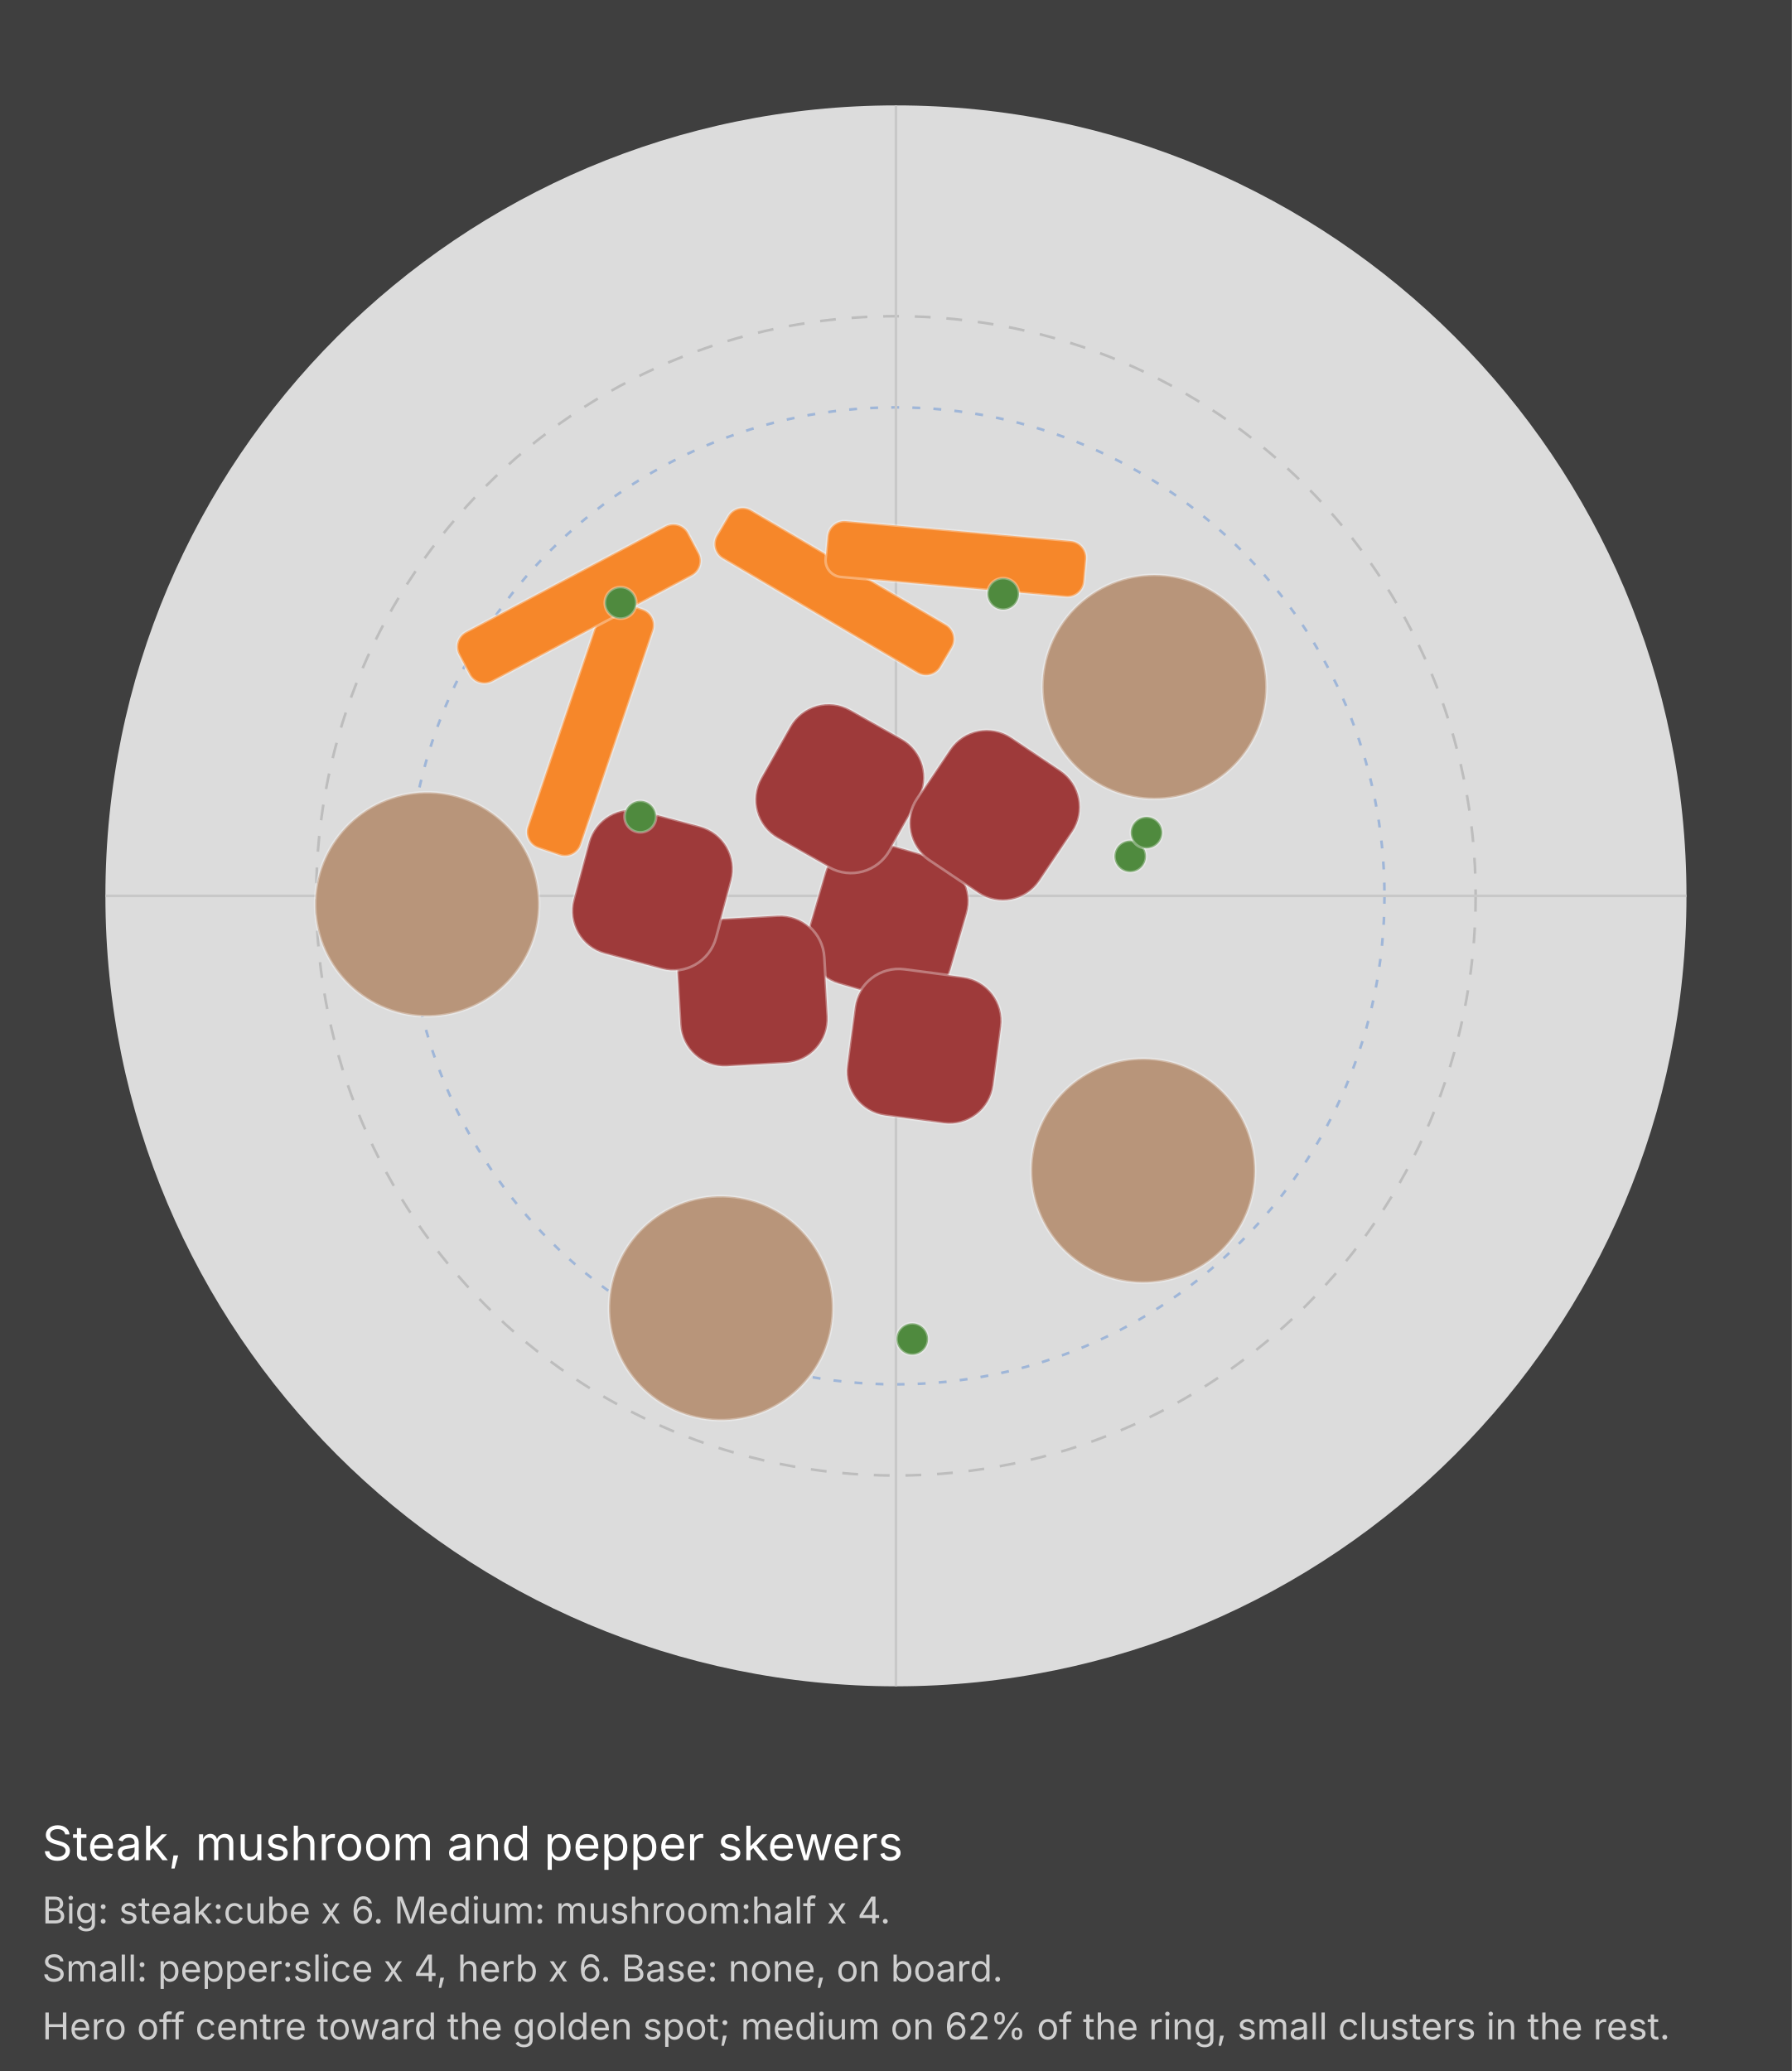
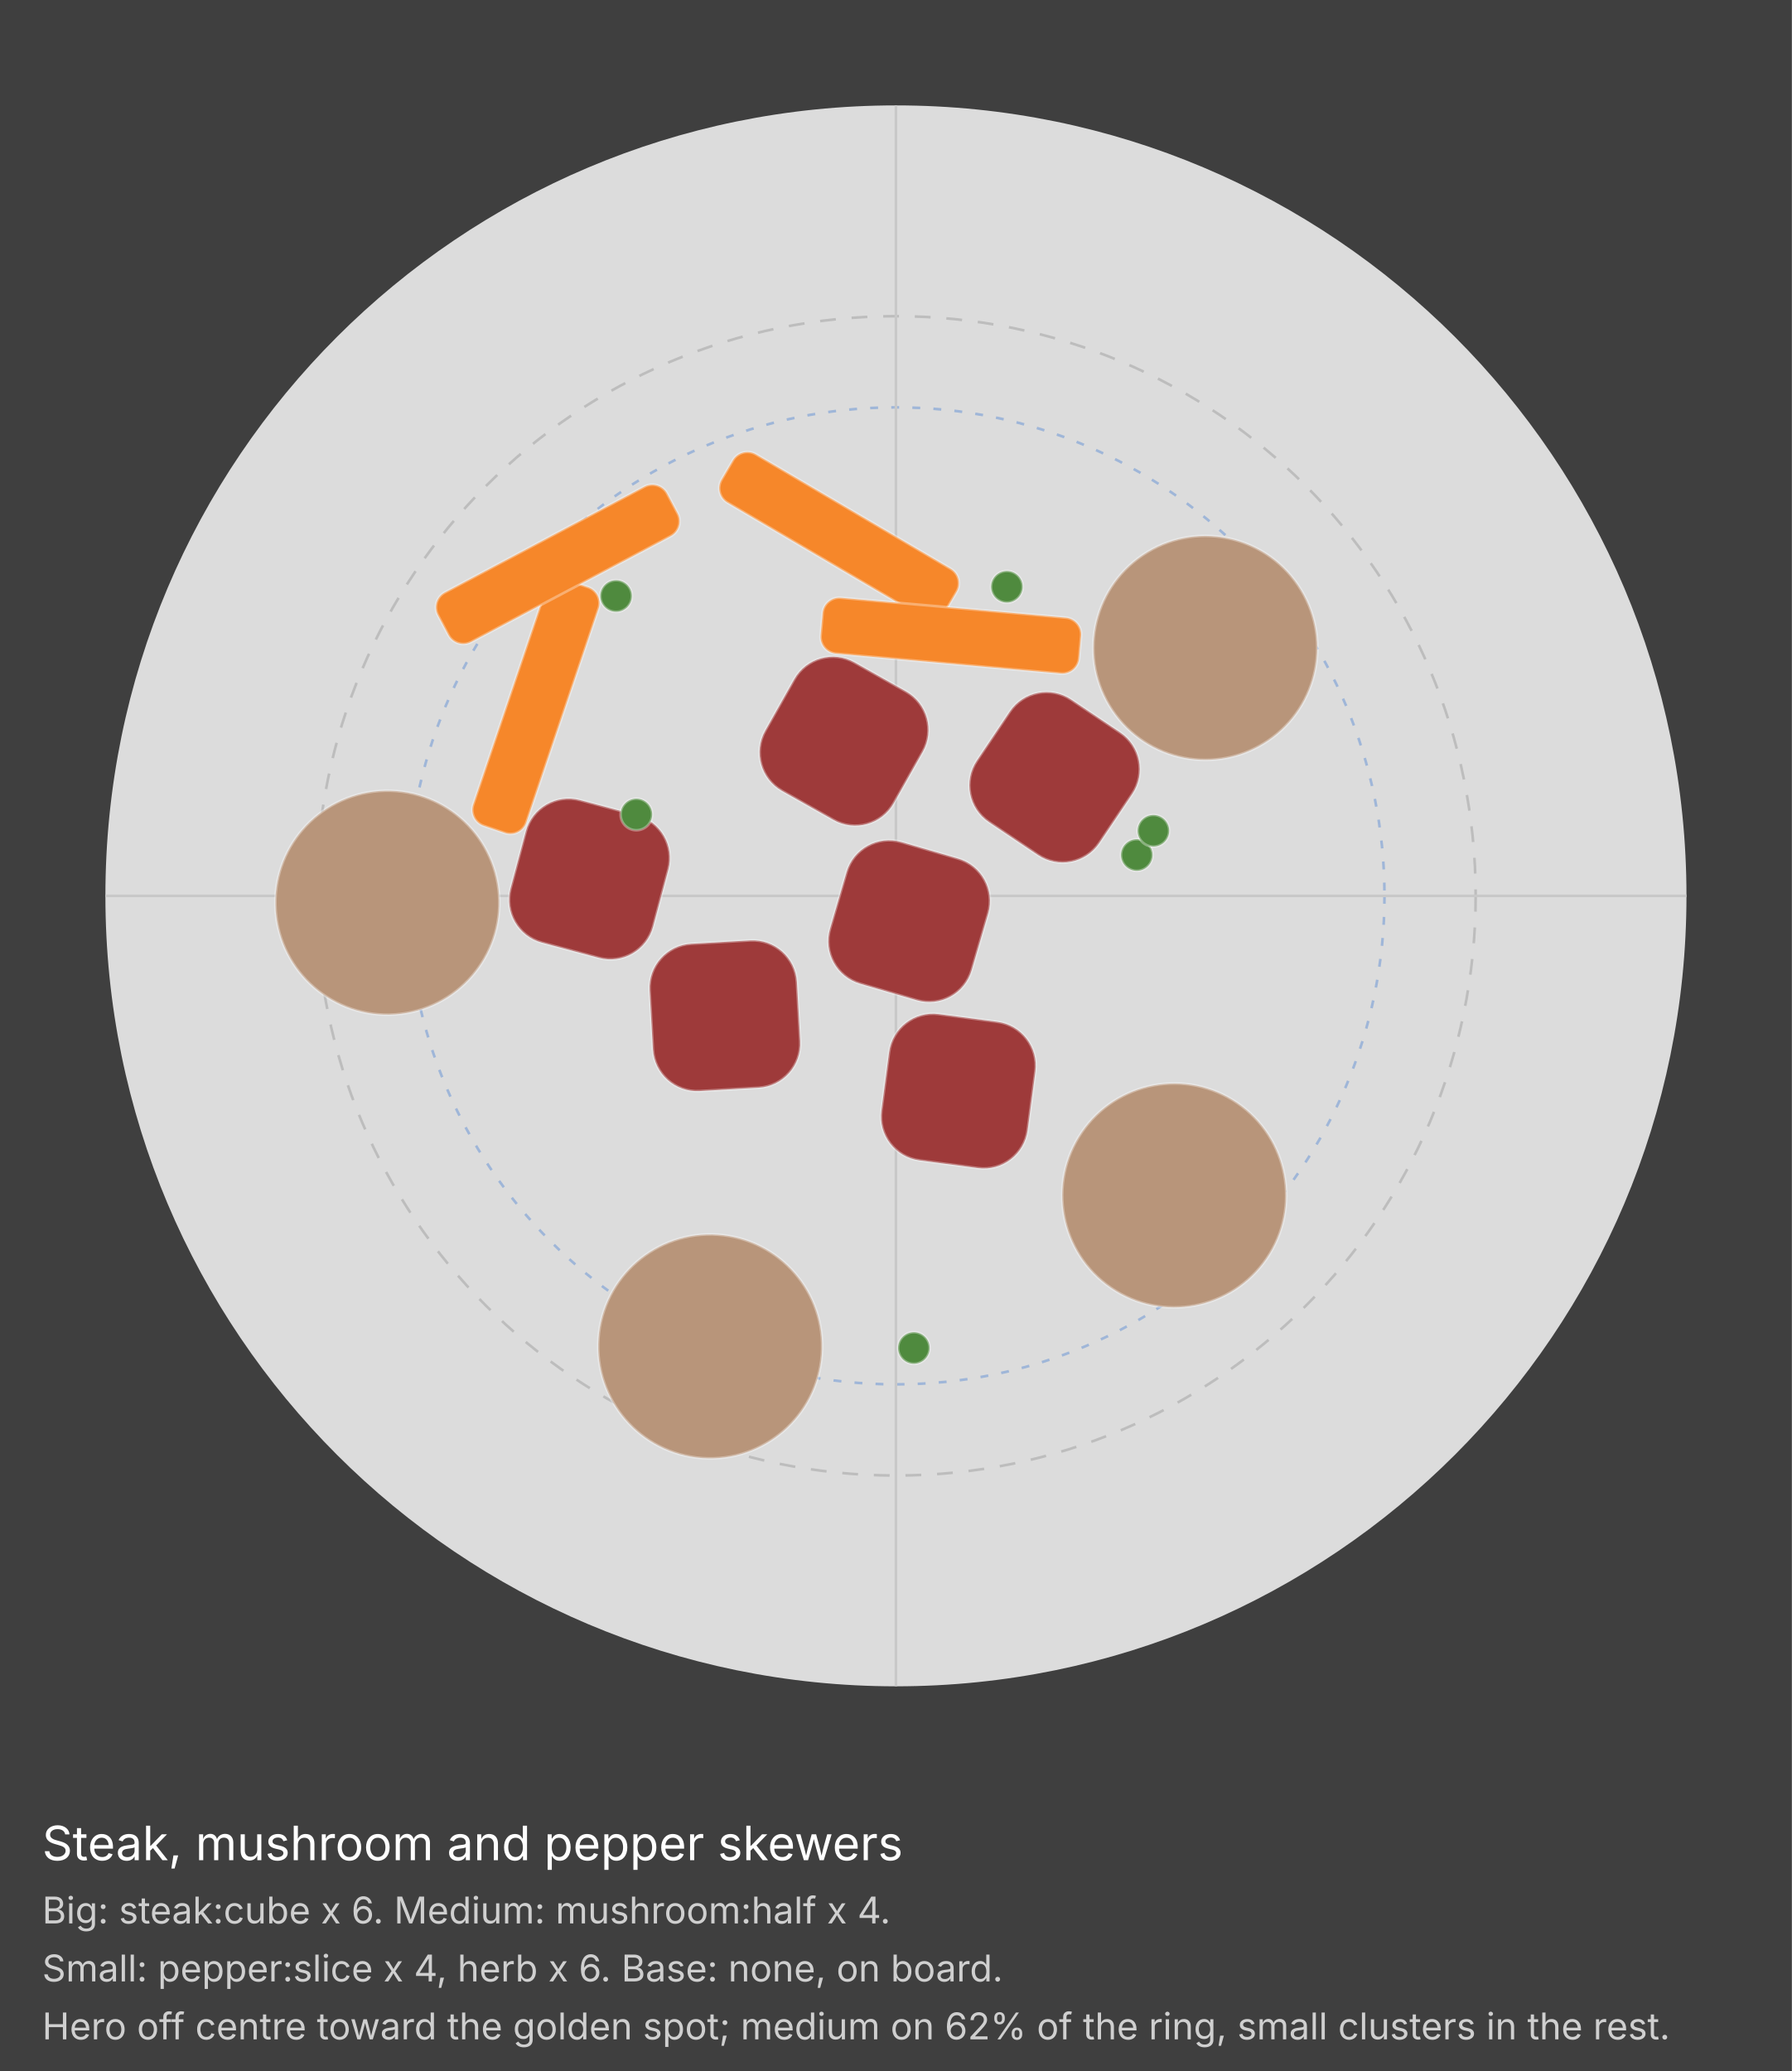
<svg xmlns="http://www.w3.org/2000/svg" width="680" height="786">
  <rect width="680" height="786" fill="#3f3f3f" />
  <circle cx="340.0" cy="340.0" r="300.0" fill="#dcdcdc" />
  <circle cx="340.0" cy="340.0" r="220.0" fill="none" stroke="#bdbdbd" stroke-dasharray="6 6" />
  <circle cx="340.0" cy="340.0" r="185.4" fill="none" stroke="#9fb6d8" stroke-dasharray="3 5" />
  <line x1="40.0" y1="340.0" x2="640.0" y2="340.0" stroke="#c8c8c8" />
  <line x1="340.0" y1="40.0" x2="340.0" y2="640.0" stroke="#c8c8c8" />
-   <rect transform="translate(336.9 349.6) rotate(196.2562)" x="-28.0" y="-28.0" width="56.0" height="56.0" rx="16.8" fill="#9e3a3a" stroke="#ffffff55" />
-   <rect transform="translate(285.5 376.1) rotate(266.7711)" x="-28.0" y="-28.0" width="56.0" height="56.0" rx="16.8" fill="#9e3a3a" stroke="#ffffff55" />
-   <rect transform="translate(318.7 299.3) rotate(209.4333)" x="-28.0" y="-28.0" width="56.0" height="56.0" rx="16.8" fill="#9e3a3a" stroke="#ffffff55" />
-   <rect transform="translate(350.7 397.1) rotate(97.50647)" x="-28.0" y="-28.0" width="56.0" height="56.0" rx="16.8" fill="#9e3a3a" stroke="#ffffff55" />
-   <rect transform="translate(247.6 337.8) rotate(14.95736)" x="-28.0" y="-28.0" width="56.0" height="56.0" rx="16.8" fill="#9e3a3a" stroke="#ffffff55" />
-   <rect transform="translate(377.5 309.4) rotate(303.8795)" x="-28.0" y="-28.0" width="56.0" height="56.0" rx="16.8" fill="#9e3a3a" stroke="#ffffff55" />
-   <circle transform="translate(438.1 260.7) rotate(-33.98)" r="42.5" fill="#b8957a" stroke="#ffffff55" />
-   <circle transform="translate(433.8 444.3) rotate(34.33198)" r="42.5" fill="#b8957a" stroke="#ffffff55" />
-   <circle transform="translate(273.6 496.5) rotate(94.13249)" r="42.5" fill="#b8957a" stroke="#ffffff55" />
-   <circle transform="translate(162.1 343.2) rotate(175.8709)" r="42.5" fill="#b8957a" stroke="#ffffff55" />
-   <rect transform="translate(224.1 276.6) rotate(18.65584)" x="-10.7" y="-49.3" width="21.3" height="98.5" rx="6.4" fill="#f6872a" stroke="#ffffff55" />
-   <rect transform="translate(219.7 229.1) rotate(242.0667)" x="-10.7" y="-49.3" width="21.3" height="98.5" rx="6.4" fill="#f6872a" stroke="#ffffff55" />
-   <rect transform="translate(316.7 224.5) rotate(300.4411)" x="-10.7" y="-49.3" width="21.3" height="98.5" rx="6.4" fill="#f6872a" stroke="#ffffff55" />
-   <rect transform="translate(362.8 212.1) rotate(275.0534)" x="-10.7" y="-49.3" width="21.3" height="98.5" rx="6.4" fill="#f6872a" stroke="#ffffff55" />
-   <circle transform="translate(428.9 325.0) rotate(0)" r="6.0" fill="#4f8a3e" stroke="#ffffff55" />
-   <circle transform="translate(235.5 228.8) rotate(0)" r="6.0" fill="#4f8a3e" stroke="#ffffff55" />
-   <circle transform="translate(380.7 225.4) rotate(0)" r="6.0" fill="#4f8a3e" stroke="#ffffff55" />
-   <circle transform="translate(243.0 309.9) rotate(0)" r="6.0" fill="#4f8a3e" stroke="#ffffff55" />
-   <circle transform="translate(435.1 316.0) rotate(0)" r="6.0" fill="#4f8a3e" stroke="#ffffff55" />
-   <circle transform="translate(346.2 508.2) rotate(0)" r="6.0" fill="#4f8a3e" stroke="#ffffff55" />
+   <rect transform="translate(345.0 349.6) rotate(196.2562)" x="-28.0" y="-28.0" width="56.0" height="56.0" rx="16.8" fill="#9e3a3a" stroke="#ffffff55" />
+   <rect transform="translate(275.1 385.5) rotate(266.7711)" x="-28.0" y="-28.0" width="56.0" height="56.0" rx="16.8" fill="#9e3a3a" stroke="#ffffff55" />
+   <rect transform="translate(320.3 281.3) rotate(209.4333)" x="-28.0" y="-28.0" width="56.0" height="56.0" rx="16.8" fill="#9e3a3a" stroke="#ffffff55" />
+   <rect transform="translate(363.7 414.1) rotate(97.50647)" x="-28.0" y="-28.0" width="56.0" height="56.0" rx="16.8" fill="#9e3a3a" stroke="#ffffff55" />
+   <rect transform="translate(223.7 333.6) rotate(14.95736)" x="-28.0" y="-28.0" width="56.0" height="56.0" rx="16.8" fill="#9e3a3a" stroke="#ffffff55" />
+   <rect transform="translate(400.2 295.0) rotate(303.8795)" x="-28.0" y="-28.0" width="56.0" height="56.0" rx="16.8" fill="#9e3a3a" stroke="#ffffff55" />
+   <circle transform="translate(457.4 245.9) rotate(-33.98)" r="42.5" fill="#b8957a" stroke="#ffffff55" />
+   <circle transform="translate(445.6 453.7) rotate(34.33198)" r="42.5" fill="#b8957a" stroke="#ffffff55" />
+   <circle transform="translate(269.5 511.0) rotate(94.13249)" r="42.5" fill="#b8957a" stroke="#ffffff55" />
+   <circle transform="translate(147.0 342.6) rotate(175.8709)" r="42.5" fill="#b8957a" stroke="#ffffff55" />
+   <rect transform="translate(203.4 268.2) rotate(18.65584)" x="-10.7" y="-49.3" width="21.3" height="98.5" rx="6.4" fill="#f6872a" stroke="#ffffff55" />
+   <rect transform="translate(211.7 214.1) rotate(242.0667)" x="-10.7" y="-49.3" width="21.3" height="98.5" rx="6.4" fill="#f6872a" stroke="#ffffff55" />
+   <rect transform="translate(318.5 203.3) rotate(300.4411)" x="-10.7" y="-49.3" width="21.3" height="98.5" rx="6.4" fill="#f6872a" stroke="#ffffff55" />
+   <rect transform="translate(360.9 241.2) rotate(275.0534)" x="-10.7" y="-49.3" width="21.3" height="98.5" rx="6.4" fill="#f6872a" stroke="#ffffff55" />
+   <circle transform="translate(431.4 324.5) rotate(0)" r="6.0" fill="#4f8a3e" stroke="#ffffff55" />
+   <circle transform="translate(233.8 226.2) rotate(0)" r="6.0" fill="#4f8a3e" stroke="#ffffff55" />
+   <circle transform="translate(382.1 222.7) rotate(0)" r="6.0" fill="#4f8a3e" stroke="#ffffff55" />
+   <circle transform="translate(241.5 309.1) rotate(0)" r="6.0" fill="#4f8a3e" stroke="#ffffff55" />
+   <circle transform="translate(437.7 315.3) rotate(0)" r="6.0" fill="#4f8a3e" stroke="#ffffff55" />
+   <circle transform="translate(346.8 511.6) rotate(0)" r="6.0" fill="#4f8a3e" stroke="#ffffff55" />
  <text x="16" y="706" fill="#ffffff" font-family="Inter, sans-serif" font-size="18">Steak, mushroom and pepper skewers</text>
  <text x="16" y="730" fill="#cfcfcf" font-family="Inter, sans-serif" font-size="14">Big: steak:cube x 6. Medium: mushroom:half x 4.</text>
  <text x="16" y="752" fill="#cfcfcf" font-family="Inter, sans-serif" font-size="14">Small: pepper:slice x 4, herb x 6. Base: none, on board.</text>
  <text x="16" y="774" fill="#cfcfcf" font-family="Inter, sans-serif" font-size="14">Hero off centre toward the golden spot; medium on 62% of the ring, small clusters in the rest.</text>
</svg>
